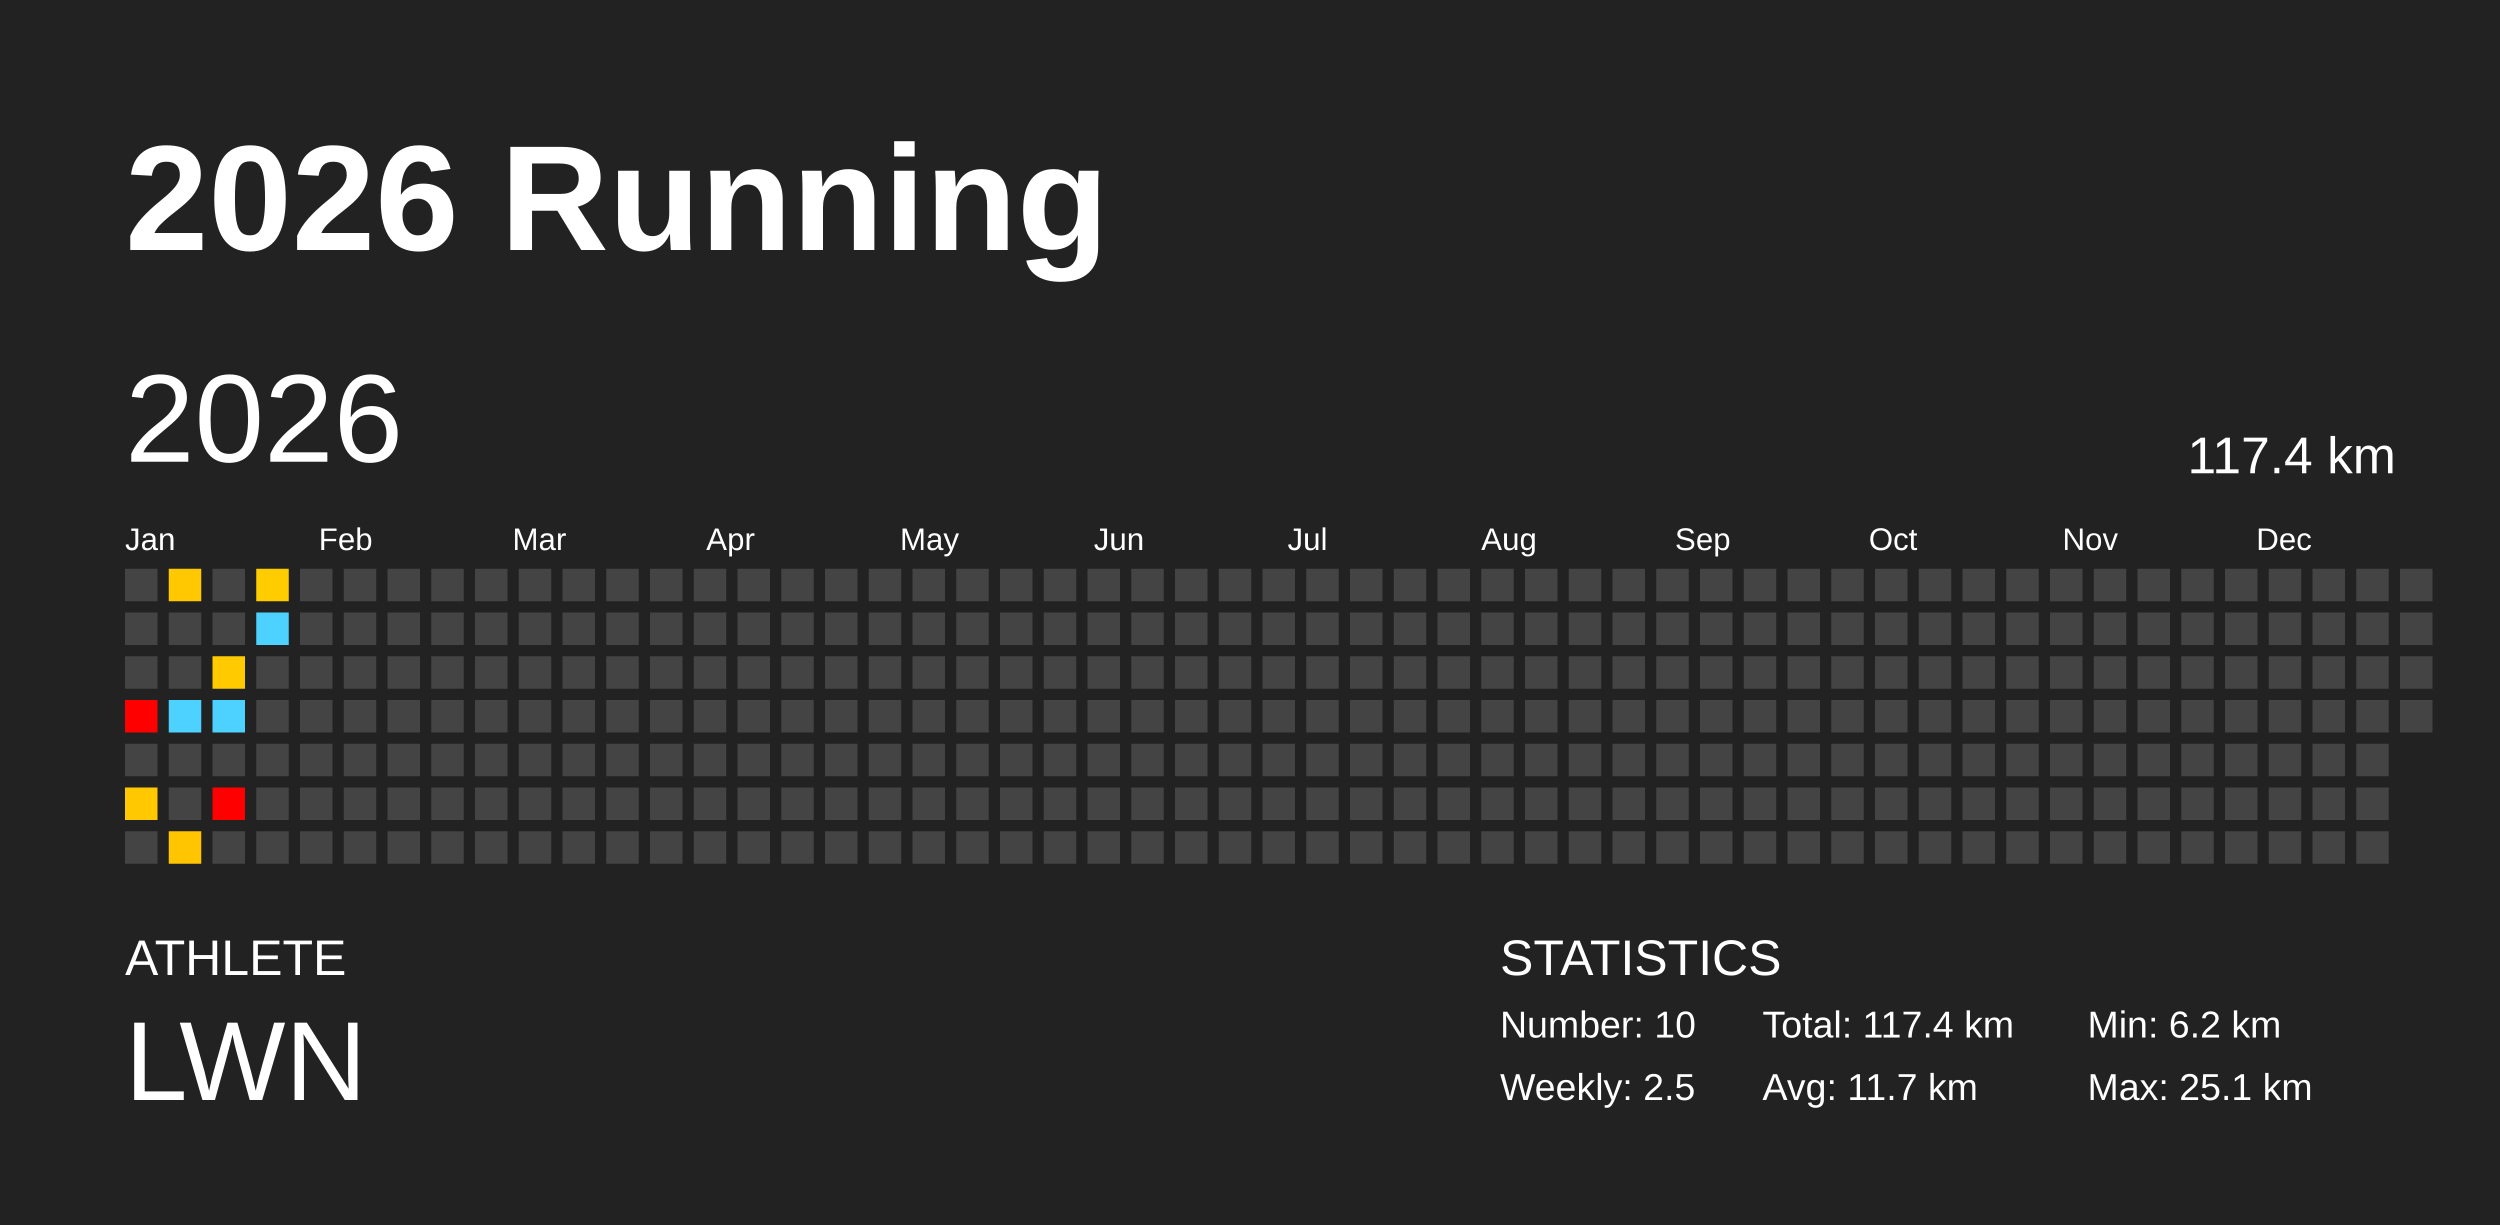
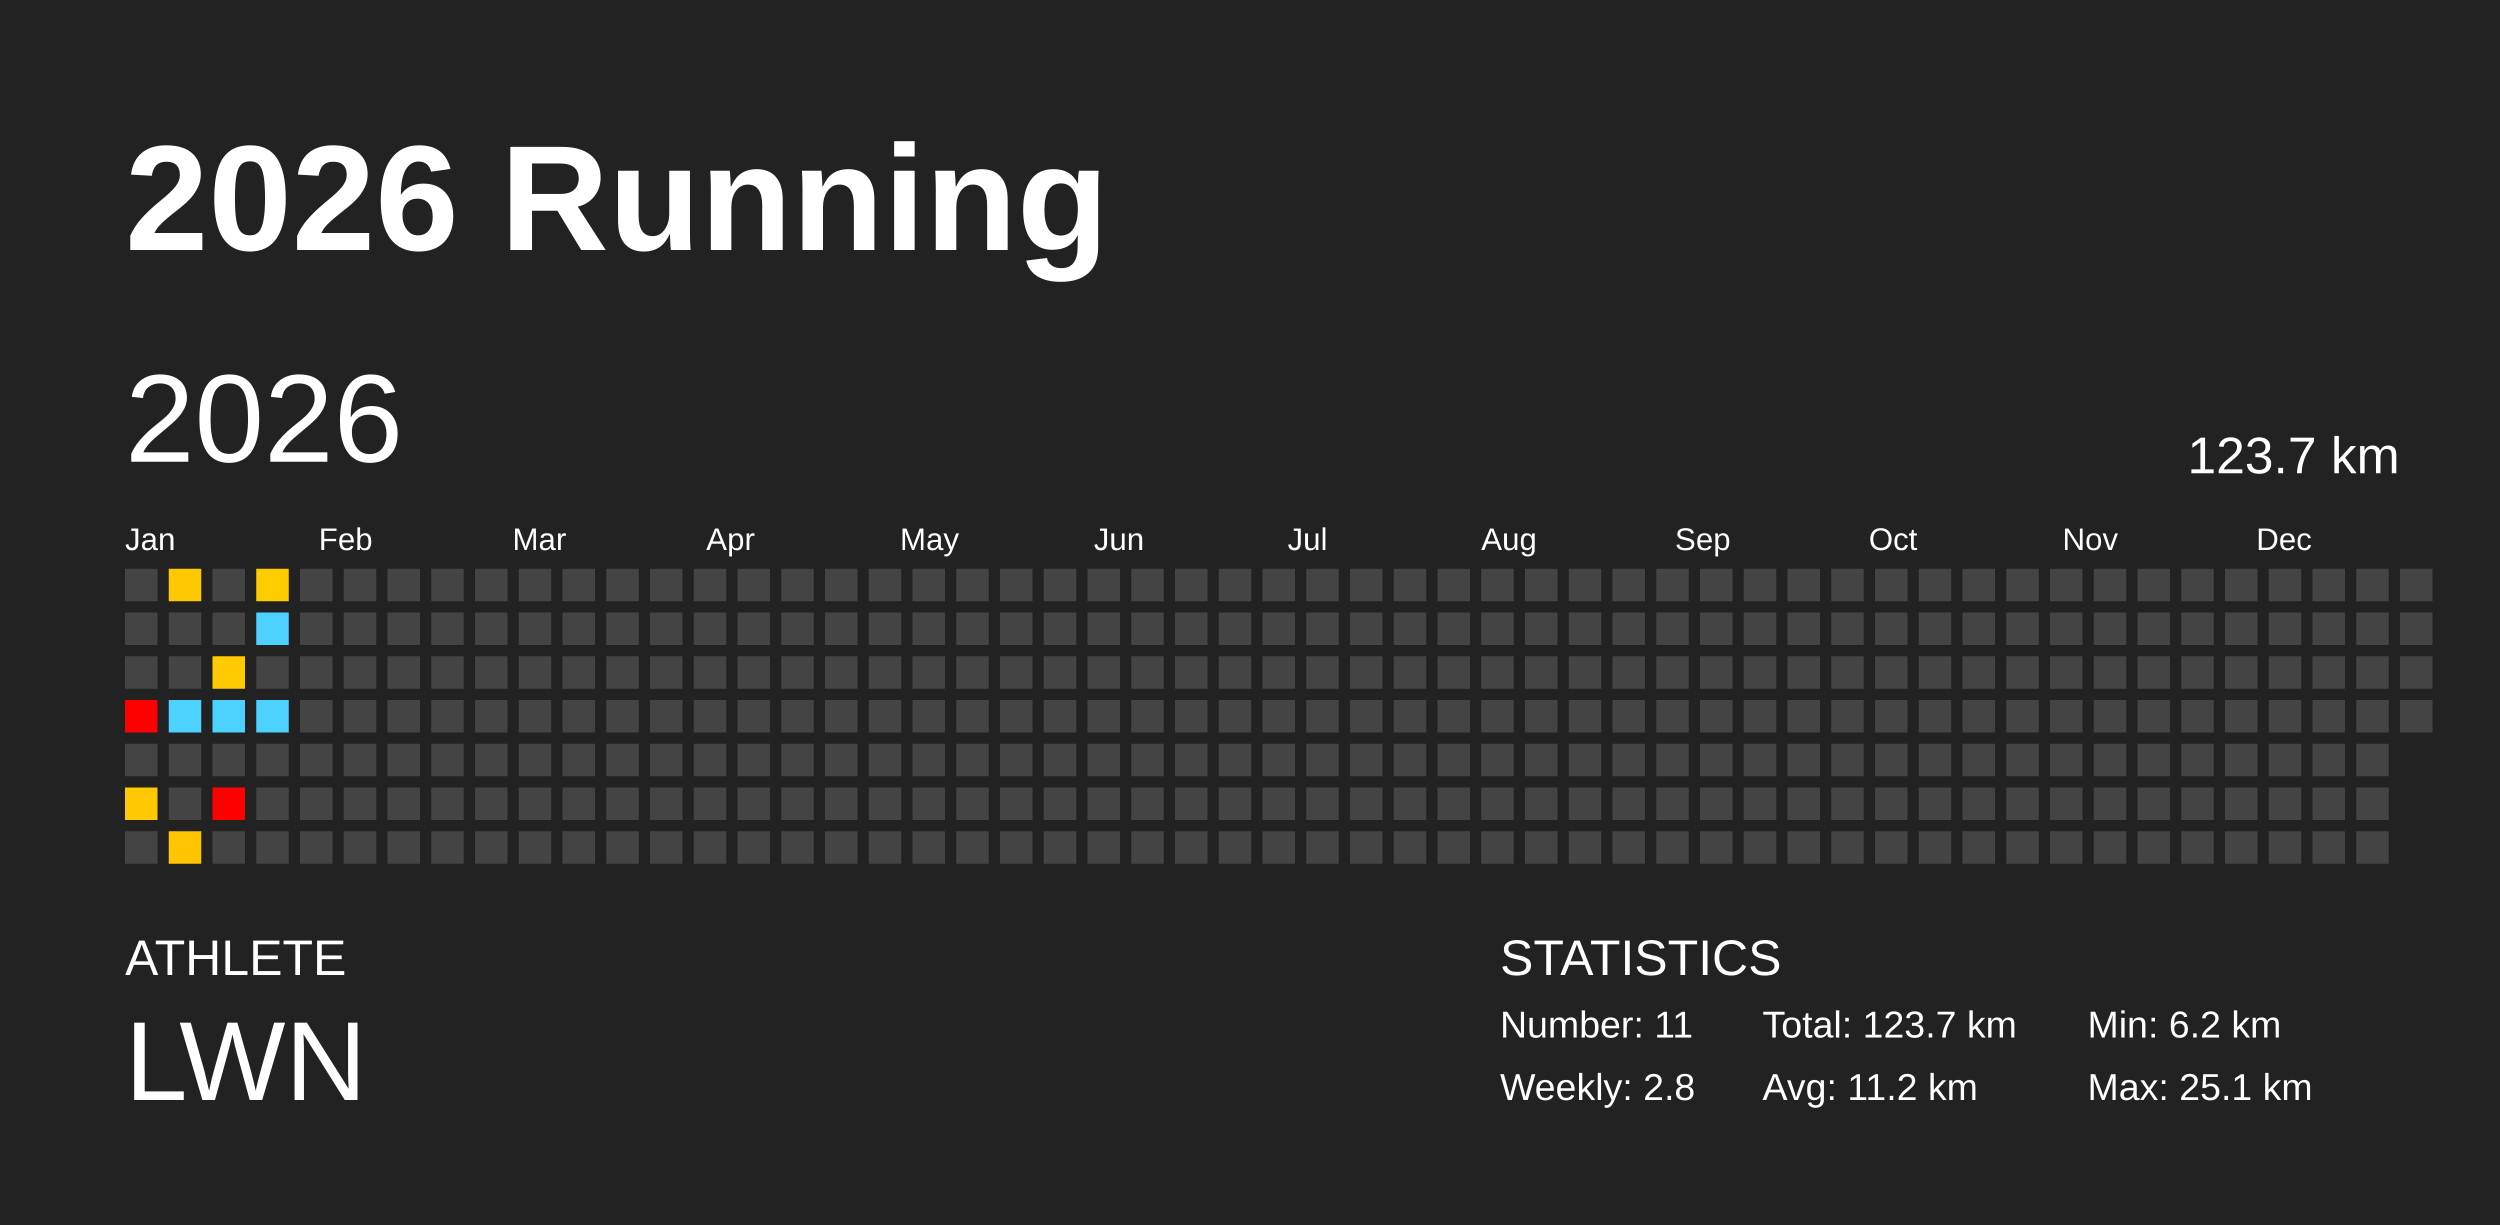
<svg xmlns="http://www.w3.org/2000/svg" baseProfile="full" height="98mm" version="1.1" viewBox="0,0,200,98" width="200mm">
  <defs />
  <rect fill="#222222" height="98" width="200" x="0" y="0" />
  <text fill="#FFFFFF" style="font-size:12px; font-family:Arial; font-weight:bold;" x="10" y="20">2026 Running</text>
  <text fill="#FFFFFF" style="font-size:4px; font-family:Arial" x="10" y="78">ATHLETE</text>
  <text fill="#FFFFFF" style="font-size:9px; font-family:Arial" x="10" y="88">LWN</text>
  <text fill="#FFFFFF" style="font-size:4px; font-family:Arial" x="120" y="78">STATISTICS</text>
-   <text fill="#FFFFFF" style="font-size:3px; font-family:Arial" x="120" y="83">Number: 10</text>
-   <text fill="#FFFFFF" style="font-size:3px; font-family:Arial" x="120" y="88">Weekly: 2.5</text>
-   <text fill="#FFFFFF" style="font-size:3px; font-family:Arial" x="141" y="83">Total: 117.4 km</text>
-   <text fill="#FFFFFF" style="font-size:3px; font-family:Arial" x="141" y="88">Avg: 11.7 km</text>
+   <text fill="#FFFFFF" style="font-size:3px; font-family:Arial" x="120" y="83">Number: 11</text>
+   <text fill="#FFFFFF" style="font-size:3px; font-family:Arial" x="120" y="88">Weekly: 2.8</text>
+   <text fill="#FFFFFF" style="font-size:3px; font-family:Arial" x="141" y="83">Total: 123.7 km</text>
+   <text fill="#FFFFFF" style="font-size:3px; font-family:Arial" x="141" y="88">Avg: 11.2 km</text>
  <text fill="#FFFFFF" style="font-size:3px; font-family:Arial" x="167" y="83">Min: 6.2 km</text>
  <text fill="#FFFFFF" style="font-size:3px; font-family:Arial" x="167" y="88">Max: 25.1 km</text>
  <text dominant-baseline="hanging" fill="#FFFFFF" style="font-size:10.0px; font-family:Arial;" x="10" y="30">2026</text>
-   <text dominant-baseline="hanging" fill="#FFFFFF" style="font-size:4.125px; font-family:Arial;" x="175" y="35">117.4 km</text>
+   <text dominant-baseline="hanging" fill="#FFFFFF" style="font-size:4.125px; font-family:Arial;" x="175" y="35">123.7 km</text>
  <text fill="#FFFFFF" style="font-size:2.5px; font-family:Arial" x="10.0" y="44">Jan</text>
  <text fill="#FFFFFF" style="font-size:2.5px; font-family:Arial" x="25.5" y="44">Feb</text>
  <text fill="#FFFFFF" style="font-size:2.5px; font-family:Arial" x="41.0" y="44">Mar</text>
  <text fill="#FFFFFF" style="font-size:2.5px; font-family:Arial" x="56.5" y="44">Apr</text>
  <text fill="#FFFFFF" style="font-size:2.5px; font-family:Arial" x="72.0" y="44">May</text>
  <text fill="#FFFFFF" style="font-size:2.5px; font-family:Arial" x="87.5" y="44">Jun</text>
  <text fill="#FFFFFF" style="font-size:2.5px; font-family:Arial" x="103.0" y="44">Jul</text>
  <text fill="#FFFFFF" style="font-size:2.5px; font-family:Arial" x="118.5" y="44">Aug</text>
  <text fill="#FFFFFF" style="font-size:2.5px; font-family:Arial" x="134.0" y="44">Sep</text>
  <text fill="#FFFFFF" style="font-size:2.5px; font-family:Arial" x="149.5" y="44">Oct</text>
  <text fill="#FFFFFF" style="font-size:2.5px; font-family:Arial" x="165.0" y="44">Nov</text>
  <text fill="#FFFFFF" style="font-size:2.5px; font-family:Arial" x="180.5" y="44">Dec</text>
  <rect fill="#444444" height="2.6" width="2.6" x="10.0" y="45.5" />
  <rect fill="#444444" height="2.6" width="2.6" x="10.0" y="49.0" />
  <rect fill="#444444" height="2.6" width="2.6" x="10.0" y="52.5" />
  <rect fill="red" height="2.6" width="2.6" x="10.0" y="56.0" />
  <rect fill="#444444" height="2.6" width="2.6" x="10.0" y="59.5" />
  <rect fill="#ffc800" height="2.6" width="2.6" x="10.0" y="63.0" />
  <rect fill="#444444" height="2.6" width="2.6" x="10.0" y="66.5" />
  <rect fill="#ffc800" height="2.6" width="2.6" x="13.5" y="45.5" />
  <rect fill="#444444" height="2.6" width="2.6" x="13.5" y="49.0" />
  <rect fill="#444444" height="2.6" width="2.6" x="13.5" y="52.5" />
  <rect fill="#4dd2ff" height="2.6" width="2.6" x="13.5" y="56.0" />
  <rect fill="#444444" height="2.6" width="2.6" x="13.5" y="59.5" />
  <rect fill="#444444" height="2.6" width="2.6" x="13.5" y="63.0" />
  <rect fill="#ffc500" height="2.6" width="2.6" x="13.5" y="66.5" />
  <rect fill="#444444" height="2.6" width="2.6" x="17.0" y="45.5" />
  <rect fill="#444444" height="2.6" width="2.6" x="17.0" y="49.0" />
  <rect fill="#ffcb00" height="2.6" width="2.6" x="17.0" y="52.5" />
  <rect fill="#4dd2ff" height="2.6" width="2.6" x="17.0" y="56.0" />
  <rect fill="#444444" height="2.6" width="2.6" x="17.0" y="59.5" />
  <rect fill="red" height="2.6" width="2.6" x="17.0" y="63.0" />
  <rect fill="#444444" height="2.6" width="2.6" x="17.0" y="66.5" />
  <rect fill="#ffcc00" height="2.6" width="2.6" x="20.5" y="45.5" />
  <rect fill="#4dd2ff" height="2.6" width="2.6" x="20.5" y="49.0" />
  <rect fill="#444444" height="2.6" width="2.6" x="20.5" y="52.5" />
-   <rect fill="#444444" height="2.6" width="2.6" x="20.5" y="56.0" />
+   <rect fill="#4dd2ff" height="2.6" width="2.6" x="20.5" y="56.0" />
  <rect fill="#444444" height="2.6" width="2.6" x="20.5" y="59.5" />
  <rect fill="#444444" height="2.6" width="2.6" x="20.5" y="63.0" />
  <rect fill="#444444" height="2.6" width="2.6" x="20.5" y="66.5" />
  <rect fill="#444444" height="2.6" width="2.6" x="24.0" y="45.5" />
  <rect fill="#444444" height="2.6" width="2.6" x="24.0" y="49.0" />
  <rect fill="#444444" height="2.6" width="2.6" x="24.0" y="52.5" />
  <rect fill="#444444" height="2.6" width="2.6" x="24.0" y="56.0" />
  <rect fill="#444444" height="2.6" width="2.6" x="24.0" y="59.5" />
  <rect fill="#444444" height="2.6" width="2.6" x="24.0" y="63.0" />
  <rect fill="#444444" height="2.6" width="2.6" x="24.0" y="66.5" />
  <rect fill="#444444" height="2.6" width="2.6" x="27.5" y="45.5" />
  <rect fill="#444444" height="2.6" width="2.6" x="27.5" y="49.0" />
  <rect fill="#444444" height="2.6" width="2.6" x="27.5" y="52.5" />
  <rect fill="#444444" height="2.6" width="2.6" x="27.5" y="56.0" />
  <rect fill="#444444" height="2.6" width="2.6" x="27.5" y="59.5" />
  <rect fill="#444444" height="2.6" width="2.6" x="27.5" y="63.0" />
  <rect fill="#444444" height="2.6" width="2.6" x="27.5" y="66.5" />
  <rect fill="#444444" height="2.6" width="2.6" x="31.0" y="45.5" />
  <rect fill="#444444" height="2.6" width="2.6" x="31.0" y="49.0" />
  <rect fill="#444444" height="2.6" width="2.6" x="31.0" y="52.5" />
  <rect fill="#444444" height="2.6" width="2.6" x="31.0" y="56.0" />
  <rect fill="#444444" height="2.6" width="2.6" x="31.0" y="59.5" />
  <rect fill="#444444" height="2.6" width="2.6" x="31.0" y="63.0" />
  <rect fill="#444444" height="2.6" width="2.6" x="31.0" y="66.5" />
  <rect fill="#444444" height="2.6" width="2.6" x="34.5" y="45.5" />
  <rect fill="#444444" height="2.6" width="2.6" x="34.5" y="49.0" />
  <rect fill="#444444" height="2.6" width="2.6" x="34.5" y="52.5" />
  <rect fill="#444444" height="2.6" width="2.6" x="34.5" y="56.0" />
  <rect fill="#444444" height="2.6" width="2.6" x="34.5" y="59.5" />
  <rect fill="#444444" height="2.6" width="2.6" x="34.5" y="63.0" />
  <rect fill="#444444" height="2.6" width="2.6" x="34.5" y="66.5" />
  <rect fill="#444444" height="2.6" width="2.6" x="38.0" y="45.5" />
  <rect fill="#444444" height="2.6" width="2.6" x="38.0" y="49.0" />
  <rect fill="#444444" height="2.6" width="2.6" x="38.0" y="52.5" />
  <rect fill="#444444" height="2.6" width="2.6" x="38.0" y="56.0" />
  <rect fill="#444444" height="2.6" width="2.6" x="38.0" y="59.5" />
  <rect fill="#444444" height="2.6" width="2.6" x="38.0" y="63.0" />
  <rect fill="#444444" height="2.6" width="2.6" x="38.0" y="66.5" />
  <rect fill="#444444" height="2.6" width="2.6" x="41.5" y="45.5" />
  <rect fill="#444444" height="2.6" width="2.6" x="41.5" y="49.0" />
  <rect fill="#444444" height="2.6" width="2.6" x="41.5" y="52.5" />
  <rect fill="#444444" height="2.6" width="2.6" x="41.5" y="56.0" />
  <rect fill="#444444" height="2.6" width="2.6" x="41.5" y="59.5" />
  <rect fill="#444444" height="2.6" width="2.6" x="41.5" y="63.0" />
  <rect fill="#444444" height="2.6" width="2.6" x="41.5" y="66.5" />
  <rect fill="#444444" height="2.6" width="2.6" x="45.0" y="45.5" />
  <rect fill="#444444" height="2.6" width="2.6" x="45.0" y="49.0" />
  <rect fill="#444444" height="2.6" width="2.6" x="45.0" y="52.5" />
  <rect fill="#444444" height="2.6" width="2.6" x="45.0" y="56.0" />
  <rect fill="#444444" height="2.6" width="2.6" x="45.0" y="59.5" />
  <rect fill="#444444" height="2.6" width="2.6" x="45.0" y="63.0" />
  <rect fill="#444444" height="2.6" width="2.6" x="45.0" y="66.5" />
  <rect fill="#444444" height="2.6" width="2.6" x="48.5" y="45.5" />
  <rect fill="#444444" height="2.6" width="2.6" x="48.5" y="49.0" />
  <rect fill="#444444" height="2.6" width="2.6" x="48.5" y="52.5" />
  <rect fill="#444444" height="2.6" width="2.6" x="48.5" y="56.0" />
  <rect fill="#444444" height="2.6" width="2.6" x="48.5" y="59.5" />
  <rect fill="#444444" height="2.6" width="2.6" x="48.5" y="63.0" />
  <rect fill="#444444" height="2.6" width="2.6" x="48.5" y="66.5" />
  <rect fill="#444444" height="2.6" width="2.6" x="52.0" y="45.5" />
  <rect fill="#444444" height="2.6" width="2.6" x="52.0" y="49.0" />
  <rect fill="#444444" height="2.6" width="2.6" x="52.0" y="52.5" />
  <rect fill="#444444" height="2.6" width="2.6" x="52.0" y="56.0" />
  <rect fill="#444444" height="2.6" width="2.6" x="52.0" y="59.5" />
  <rect fill="#444444" height="2.6" width="2.6" x="52.0" y="63.0" />
  <rect fill="#444444" height="2.6" width="2.6" x="52.0" y="66.5" />
  <rect fill="#444444" height="2.6" width="2.6" x="55.5" y="45.5" />
  <rect fill="#444444" height="2.6" width="2.6" x="55.5" y="49.0" />
  <rect fill="#444444" height="2.6" width="2.6" x="55.5" y="52.5" />
  <rect fill="#444444" height="2.6" width="2.6" x="55.5" y="56.0" />
  <rect fill="#444444" height="2.6" width="2.6" x="55.5" y="59.5" />
  <rect fill="#444444" height="2.6" width="2.6" x="55.5" y="63.0" />
  <rect fill="#444444" height="2.6" width="2.6" x="55.5" y="66.5" />
  <rect fill="#444444" height="2.6" width="2.6" x="59.0" y="45.5" />
  <rect fill="#444444" height="2.6" width="2.6" x="59.0" y="49.0" />
  <rect fill="#444444" height="2.6" width="2.6" x="59.0" y="52.5" />
  <rect fill="#444444" height="2.6" width="2.6" x="59.0" y="56.0" />
  <rect fill="#444444" height="2.6" width="2.6" x="59.0" y="59.5" />
  <rect fill="#444444" height="2.6" width="2.6" x="59.0" y="63.0" />
  <rect fill="#444444" height="2.6" width="2.6" x="59.0" y="66.5" />
  <rect fill="#444444" height="2.6" width="2.6" x="62.5" y="45.5" />
  <rect fill="#444444" height="2.6" width="2.6" x="62.5" y="49.0" />
  <rect fill="#444444" height="2.6" width="2.6" x="62.5" y="52.5" />
  <rect fill="#444444" height="2.6" width="2.6" x="62.5" y="56.0" />
  <rect fill="#444444" height="2.6" width="2.6" x="62.5" y="59.5" />
  <rect fill="#444444" height="2.6" width="2.6" x="62.5" y="63.0" />
  <rect fill="#444444" height="2.6" width="2.6" x="62.5" y="66.5" />
  <rect fill="#444444" height="2.6" width="2.6" x="66.0" y="45.5" />
  <rect fill="#444444" height="2.6" width="2.6" x="66.0" y="49.0" />
  <rect fill="#444444" height="2.6" width="2.6" x="66.0" y="52.5" />
  <rect fill="#444444" height="2.6" width="2.6" x="66.0" y="56.0" />
  <rect fill="#444444" height="2.6" width="2.6" x="66.0" y="59.5" />
  <rect fill="#444444" height="2.6" width="2.6" x="66.0" y="63.0" />
  <rect fill="#444444" height="2.6" width="2.6" x="66.0" y="66.5" />
  <rect fill="#444444" height="2.6" width="2.6" x="69.5" y="45.5" />
  <rect fill="#444444" height="2.6" width="2.6" x="69.5" y="49.0" />
  <rect fill="#444444" height="2.6" width="2.6" x="69.5" y="52.5" />
  <rect fill="#444444" height="2.6" width="2.6" x="69.5" y="56.0" />
  <rect fill="#444444" height="2.6" width="2.6" x="69.5" y="59.5" />
  <rect fill="#444444" height="2.6" width="2.6" x="69.5" y="63.0" />
  <rect fill="#444444" height="2.6" width="2.6" x="69.5" y="66.5" />
  <rect fill="#444444" height="2.6" width="2.6" x="73.0" y="45.5" />
  <rect fill="#444444" height="2.6" width="2.6" x="73.0" y="49.0" />
  <rect fill="#444444" height="2.6" width="2.6" x="73.0" y="52.5" />
  <rect fill="#444444" height="2.6" width="2.6" x="73.0" y="56.0" />
  <rect fill="#444444" height="2.6" width="2.6" x="73.0" y="59.5" />
  <rect fill="#444444" height="2.6" width="2.6" x="73.0" y="63.0" />
  <rect fill="#444444" height="2.6" width="2.6" x="73.0" y="66.5" />
  <rect fill="#444444" height="2.6" width="2.6" x="76.5" y="45.5" />
  <rect fill="#444444" height="2.6" width="2.6" x="76.5" y="49.0" />
  <rect fill="#444444" height="2.6" width="2.6" x="76.5" y="52.5" />
  <rect fill="#444444" height="2.6" width="2.6" x="76.5" y="56.0" />
  <rect fill="#444444" height="2.6" width="2.6" x="76.5" y="59.5" />
  <rect fill="#444444" height="2.6" width="2.6" x="76.5" y="63.0" />
  <rect fill="#444444" height="2.6" width="2.6" x="76.5" y="66.5" />
  <rect fill="#444444" height="2.6" width="2.6" x="80.0" y="45.5" />
  <rect fill="#444444" height="2.6" width="2.6" x="80.0" y="49.0" />
  <rect fill="#444444" height="2.6" width="2.6" x="80.0" y="52.5" />
  <rect fill="#444444" height="2.6" width="2.6" x="80.0" y="56.0" />
  <rect fill="#444444" height="2.6" width="2.6" x="80.0" y="59.5" />
  <rect fill="#444444" height="2.6" width="2.6" x="80.0" y="63.0" />
  <rect fill="#444444" height="2.6" width="2.6" x="80.0" y="66.5" />
  <rect fill="#444444" height="2.6" width="2.6" x="83.5" y="45.5" />
  <rect fill="#444444" height="2.6" width="2.6" x="83.5" y="49.0" />
  <rect fill="#444444" height="2.6" width="2.6" x="83.5" y="52.5" />
  <rect fill="#444444" height="2.6" width="2.6" x="83.5" y="56.0" />
  <rect fill="#444444" height="2.6" width="2.6" x="83.5" y="59.5" />
  <rect fill="#444444" height="2.6" width="2.6" x="83.5" y="63.0" />
  <rect fill="#444444" height="2.6" width="2.6" x="83.5" y="66.5" />
  <rect fill="#444444" height="2.6" width="2.6" x="87.0" y="45.5" />
  <rect fill="#444444" height="2.6" width="2.6" x="87.0" y="49.0" />
  <rect fill="#444444" height="2.6" width="2.6" x="87.0" y="52.5" />
  <rect fill="#444444" height="2.6" width="2.6" x="87.0" y="56.0" />
  <rect fill="#444444" height="2.6" width="2.6" x="87.0" y="59.5" />
  <rect fill="#444444" height="2.6" width="2.6" x="87.0" y="63.0" />
  <rect fill="#444444" height="2.6" width="2.6" x="87.0" y="66.5" />
  <rect fill="#444444" height="2.6" width="2.6" x="90.5" y="45.5" />
  <rect fill="#444444" height="2.6" width="2.6" x="90.5" y="49.0" />
  <rect fill="#444444" height="2.6" width="2.6" x="90.5" y="52.5" />
  <rect fill="#444444" height="2.6" width="2.6" x="90.5" y="56.0" />
  <rect fill="#444444" height="2.6" width="2.6" x="90.5" y="59.5" />
  <rect fill="#444444" height="2.6" width="2.6" x="90.5" y="63.0" />
  <rect fill="#444444" height="2.6" width="2.6" x="90.5" y="66.5" />
  <rect fill="#444444" height="2.6" width="2.6" x="94.0" y="45.5" />
  <rect fill="#444444" height="2.6" width="2.6" x="94.0" y="49.0" />
  <rect fill="#444444" height="2.6" width="2.6" x="94.0" y="52.5" />
  <rect fill="#444444" height="2.6" width="2.6" x="94.0" y="56.0" />
  <rect fill="#444444" height="2.6" width="2.6" x="94.0" y="59.5" />
  <rect fill="#444444" height="2.6" width="2.6" x="94.0" y="63.0" />
  <rect fill="#444444" height="2.6" width="2.6" x="94.0" y="66.5" />
  <rect fill="#444444" height="2.6" width="2.6" x="97.5" y="45.5" />
  <rect fill="#444444" height="2.6" width="2.6" x="97.5" y="49.0" />
  <rect fill="#444444" height="2.6" width="2.6" x="97.5" y="52.5" />
  <rect fill="#444444" height="2.6" width="2.6" x="97.5" y="56.0" />
  <rect fill="#444444" height="2.6" width="2.6" x="97.5" y="59.5" />
  <rect fill="#444444" height="2.6" width="2.6" x="97.5" y="63.0" />
  <rect fill="#444444" height="2.6" width="2.6" x="97.5" y="66.5" />
  <rect fill="#444444" height="2.6" width="2.6" x="101.0" y="45.5" />
  <rect fill="#444444" height="2.6" width="2.6" x="101.0" y="49.0" />
  <rect fill="#444444" height="2.6" width="2.6" x="101.0" y="52.5" />
  <rect fill="#444444" height="2.6" width="2.6" x="101.0" y="56.0" />
  <rect fill="#444444" height="2.6" width="2.6" x="101.0" y="59.5" />
  <rect fill="#444444" height="2.6" width="2.6" x="101.0" y="63.0" />
  <rect fill="#444444" height="2.6" width="2.6" x="101.0" y="66.5" />
  <rect fill="#444444" height="2.6" width="2.6" x="104.5" y="45.5" />
  <rect fill="#444444" height="2.6" width="2.6" x="104.5" y="49.0" />
  <rect fill="#444444" height="2.6" width="2.6" x="104.5" y="52.5" />
  <rect fill="#444444" height="2.6" width="2.6" x="104.5" y="56.0" />
  <rect fill="#444444" height="2.6" width="2.6" x="104.5" y="59.5" />
  <rect fill="#444444" height="2.6" width="2.6" x="104.5" y="63.0" />
  <rect fill="#444444" height="2.6" width="2.6" x="104.5" y="66.5" />
  <rect fill="#444444" height="2.6" width="2.6" x="108.0" y="45.5" />
  <rect fill="#444444" height="2.6" width="2.6" x="108.0" y="49.0" />
  <rect fill="#444444" height="2.6" width="2.6" x="108.0" y="52.5" />
  <rect fill="#444444" height="2.6" width="2.6" x="108.0" y="56.0" />
  <rect fill="#444444" height="2.6" width="2.6" x="108.0" y="59.5" />
  <rect fill="#444444" height="2.6" width="2.6" x="108.0" y="63.0" />
  <rect fill="#444444" height="2.6" width="2.6" x="108.0" y="66.5" />
  <rect fill="#444444" height="2.6" width="2.6" x="111.5" y="45.5" />
  <rect fill="#444444" height="2.6" width="2.6" x="111.5" y="49.0" />
  <rect fill="#444444" height="2.6" width="2.6" x="111.5" y="52.5" />
  <rect fill="#444444" height="2.6" width="2.6" x="111.5" y="56.0" />
  <rect fill="#444444" height="2.6" width="2.6" x="111.5" y="59.5" />
  <rect fill="#444444" height="2.6" width="2.6" x="111.5" y="63.0" />
  <rect fill="#444444" height="2.6" width="2.6" x="111.5" y="66.5" />
  <rect fill="#444444" height="2.6" width="2.6" x="115.0" y="45.5" />
  <rect fill="#444444" height="2.6" width="2.6" x="115.0" y="49.0" />
  <rect fill="#444444" height="2.6" width="2.6" x="115.0" y="52.5" />
  <rect fill="#444444" height="2.6" width="2.6" x="115.0" y="56.0" />
  <rect fill="#444444" height="2.6" width="2.6" x="115.0" y="59.5" />
  <rect fill="#444444" height="2.6" width="2.6" x="115.0" y="63.0" />
  <rect fill="#444444" height="2.6" width="2.6" x="115.0" y="66.5" />
  <rect fill="#444444" height="2.6" width="2.6" x="118.5" y="45.5" />
  <rect fill="#444444" height="2.6" width="2.6" x="118.5" y="49.0" />
  <rect fill="#444444" height="2.6" width="2.6" x="118.5" y="52.5" />
  <rect fill="#444444" height="2.6" width="2.6" x="118.5" y="56.0" />
  <rect fill="#444444" height="2.6" width="2.6" x="118.5" y="59.5" />
  <rect fill="#444444" height="2.6" width="2.6" x="118.5" y="63.0" />
  <rect fill="#444444" height="2.6" width="2.6" x="118.5" y="66.5" />
  <rect fill="#444444" height="2.6" width="2.6" x="122.0" y="45.5" />
  <rect fill="#444444" height="2.6" width="2.6" x="122.0" y="49.0" />
  <rect fill="#444444" height="2.6" width="2.6" x="122.0" y="52.5" />
  <rect fill="#444444" height="2.6" width="2.6" x="122.0" y="56.0" />
  <rect fill="#444444" height="2.6" width="2.6" x="122.0" y="59.5" />
  <rect fill="#444444" height="2.6" width="2.6" x="122.0" y="63.0" />
  <rect fill="#444444" height="2.6" width="2.6" x="122.0" y="66.5" />
  <rect fill="#444444" height="2.6" width="2.6" x="125.5" y="45.5" />
  <rect fill="#444444" height="2.6" width="2.6" x="125.5" y="49.0" />
  <rect fill="#444444" height="2.6" width="2.6" x="125.5" y="52.5" />
  <rect fill="#444444" height="2.6" width="2.6" x="125.5" y="56.0" />
  <rect fill="#444444" height="2.6" width="2.6" x="125.5" y="59.5" />
  <rect fill="#444444" height="2.6" width="2.6" x="125.5" y="63.0" />
  <rect fill="#444444" height="2.6" width="2.6" x="125.5" y="66.5" />
  <rect fill="#444444" height="2.6" width="2.6" x="129.0" y="45.5" />
  <rect fill="#444444" height="2.6" width="2.6" x="129.0" y="49.0" />
  <rect fill="#444444" height="2.6" width="2.6" x="129.0" y="52.5" />
  <rect fill="#444444" height="2.6" width="2.6" x="129.0" y="56.0" />
  <rect fill="#444444" height="2.6" width="2.6" x="129.0" y="59.5" />
  <rect fill="#444444" height="2.6" width="2.6" x="129.0" y="63.0" />
  <rect fill="#444444" height="2.6" width="2.6" x="129.0" y="66.5" />
  <rect fill="#444444" height="2.6" width="2.6" x="132.5" y="45.5" />
  <rect fill="#444444" height="2.6" width="2.6" x="132.5" y="49.0" />
  <rect fill="#444444" height="2.6" width="2.6" x="132.5" y="52.5" />
  <rect fill="#444444" height="2.6" width="2.6" x="132.5" y="56.0" />
  <rect fill="#444444" height="2.6" width="2.6" x="132.5" y="59.5" />
  <rect fill="#444444" height="2.6" width="2.6" x="132.5" y="63.0" />
  <rect fill="#444444" height="2.6" width="2.6" x="132.5" y="66.5" />
  <rect fill="#444444" height="2.6" width="2.6" x="136.0" y="45.5" />
  <rect fill="#444444" height="2.6" width="2.6" x="136.0" y="49.0" />
  <rect fill="#444444" height="2.6" width="2.6" x="136.0" y="52.5" />
  <rect fill="#444444" height="2.6" width="2.6" x="136.0" y="56.0" />
  <rect fill="#444444" height="2.6" width="2.6" x="136.0" y="59.5" />
  <rect fill="#444444" height="2.6" width="2.6" x="136.0" y="63.0" />
  <rect fill="#444444" height="2.6" width="2.6" x="136.0" y="66.5" />
  <rect fill="#444444" height="2.6" width="2.6" x="139.5" y="45.5" />
  <rect fill="#444444" height="2.6" width="2.6" x="139.5" y="49.0" />
  <rect fill="#444444" height="2.6" width="2.6" x="139.5" y="52.5" />
  <rect fill="#444444" height="2.6" width="2.6" x="139.5" y="56.0" />
  <rect fill="#444444" height="2.6" width="2.6" x="139.5" y="59.5" />
  <rect fill="#444444" height="2.6" width="2.6" x="139.5" y="63.0" />
  <rect fill="#444444" height="2.6" width="2.6" x="139.5" y="66.5" />
  <rect fill="#444444" height="2.6" width="2.6" x="143.0" y="45.5" />
  <rect fill="#444444" height="2.6" width="2.6" x="143.0" y="49.0" />
  <rect fill="#444444" height="2.6" width="2.6" x="143.0" y="52.5" />
  <rect fill="#444444" height="2.6" width="2.6" x="143.0" y="56.0" />
  <rect fill="#444444" height="2.6" width="2.6" x="143.0" y="59.5" />
  <rect fill="#444444" height="2.6" width="2.6" x="143.0" y="63.0" />
  <rect fill="#444444" height="2.6" width="2.6" x="143.0" y="66.5" />
  <rect fill="#444444" height="2.6" width="2.6" x="146.5" y="45.5" />
  <rect fill="#444444" height="2.6" width="2.6" x="146.5" y="49.0" />
  <rect fill="#444444" height="2.6" width="2.6" x="146.5" y="52.5" />
  <rect fill="#444444" height="2.6" width="2.6" x="146.5" y="56.0" />
  <rect fill="#444444" height="2.6" width="2.6" x="146.5" y="59.5" />
  <rect fill="#444444" height="2.6" width="2.6" x="146.5" y="63.0" />
  <rect fill="#444444" height="2.6" width="2.6" x="146.5" y="66.5" />
  <rect fill="#444444" height="2.6" width="2.6" x="150.0" y="45.5" />
  <rect fill="#444444" height="2.6" width="2.6" x="150.0" y="49.0" />
  <rect fill="#444444" height="2.6" width="2.6" x="150.0" y="52.5" />
  <rect fill="#444444" height="2.6" width="2.6" x="150.0" y="56.0" />
  <rect fill="#444444" height="2.6" width="2.6" x="150.0" y="59.5" />
  <rect fill="#444444" height="2.6" width="2.6" x="150.0" y="63.0" />
  <rect fill="#444444" height="2.6" width="2.6" x="150.0" y="66.5" />
  <rect fill="#444444" height="2.6" width="2.6" x="153.5" y="45.5" />
  <rect fill="#444444" height="2.6" width="2.6" x="153.5" y="49.0" />
  <rect fill="#444444" height="2.6" width="2.6" x="153.5" y="52.5" />
  <rect fill="#444444" height="2.6" width="2.6" x="153.5" y="56.0" />
  <rect fill="#444444" height="2.6" width="2.6" x="153.5" y="59.5" />
  <rect fill="#444444" height="2.6" width="2.6" x="153.5" y="63.0" />
  <rect fill="#444444" height="2.6" width="2.6" x="153.5" y="66.5" />
  <rect fill="#444444" height="2.6" width="2.6" x="157.0" y="45.5" />
  <rect fill="#444444" height="2.6" width="2.6" x="157.0" y="49.0" />
  <rect fill="#444444" height="2.6" width="2.6" x="157.0" y="52.5" />
  <rect fill="#444444" height="2.6" width="2.6" x="157.0" y="56.0" />
  <rect fill="#444444" height="2.6" width="2.6" x="157.0" y="59.5" />
  <rect fill="#444444" height="2.6" width="2.6" x="157.0" y="63.0" />
  <rect fill="#444444" height="2.6" width="2.6" x="157.0" y="66.5" />
  <rect fill="#444444" height="2.6" width="2.6" x="160.5" y="45.5" />
  <rect fill="#444444" height="2.6" width="2.6" x="160.5" y="49.0" />
  <rect fill="#444444" height="2.6" width="2.6" x="160.5" y="52.5" />
  <rect fill="#444444" height="2.6" width="2.6" x="160.5" y="56.0" />
  <rect fill="#444444" height="2.6" width="2.6" x="160.5" y="59.5" />
  <rect fill="#444444" height="2.6" width="2.6" x="160.5" y="63.0" />
  <rect fill="#444444" height="2.6" width="2.6" x="160.5" y="66.5" />
  <rect fill="#444444" height="2.6" width="2.6" x="164.0" y="45.5" />
  <rect fill="#444444" height="2.6" width="2.6" x="164.0" y="49.0" />
  <rect fill="#444444" height="2.6" width="2.6" x="164.0" y="52.5" />
  <rect fill="#444444" height="2.6" width="2.6" x="164.0" y="56.0" />
  <rect fill="#444444" height="2.6" width="2.6" x="164.0" y="59.5" />
  <rect fill="#444444" height="2.6" width="2.6" x="164.0" y="63.0" />
  <rect fill="#444444" height="2.6" width="2.6" x="164.0" y="66.5" />
  <rect fill="#444444" height="2.6" width="2.6" x="167.5" y="45.5" />
  <rect fill="#444444" height="2.6" width="2.6" x="167.5" y="49.0" />
  <rect fill="#444444" height="2.6" width="2.6" x="167.5" y="52.5" />
  <rect fill="#444444" height="2.6" width="2.6" x="167.5" y="56.0" />
  <rect fill="#444444" height="2.6" width="2.6" x="167.5" y="59.5" />
  <rect fill="#444444" height="2.6" width="2.6" x="167.5" y="63.0" />
  <rect fill="#444444" height="2.6" width="2.6" x="167.5" y="66.5" />
  <rect fill="#444444" height="2.6" width="2.6" x="171.0" y="45.5" />
  <rect fill="#444444" height="2.6" width="2.6" x="171.0" y="49.0" />
  <rect fill="#444444" height="2.6" width="2.6" x="171.0" y="52.5" />
  <rect fill="#444444" height="2.6" width="2.6" x="171.0" y="56.0" />
  <rect fill="#444444" height="2.6" width="2.6" x="171.0" y="59.5" />
  <rect fill="#444444" height="2.6" width="2.6" x="171.0" y="63.0" />
  <rect fill="#444444" height="2.6" width="2.6" x="171.0" y="66.5" />
  <rect fill="#444444" height="2.6" width="2.6" x="174.5" y="45.5" />
  <rect fill="#444444" height="2.6" width="2.6" x="174.5" y="49.0" />
  <rect fill="#444444" height="2.6" width="2.6" x="174.5" y="52.5" />
  <rect fill="#444444" height="2.6" width="2.6" x="174.5" y="56.0" />
  <rect fill="#444444" height="2.6" width="2.6" x="174.5" y="59.5" />
  <rect fill="#444444" height="2.6" width="2.6" x="174.5" y="63.0" />
  <rect fill="#444444" height="2.6" width="2.6" x="174.5" y="66.5" />
  <rect fill="#444444" height="2.6" width="2.6" x="178.0" y="45.5" />
  <rect fill="#444444" height="2.6" width="2.6" x="178.0" y="49.0" />
  <rect fill="#444444" height="2.6" width="2.6" x="178.0" y="52.5" />
  <rect fill="#444444" height="2.6" width="2.6" x="178.0" y="56.0" />
  <rect fill="#444444" height="2.6" width="2.6" x="178.0" y="59.5" />
  <rect fill="#444444" height="2.6" width="2.6" x="178.0" y="63.0" />
  <rect fill="#444444" height="2.6" width="2.6" x="178.0" y="66.5" />
  <rect fill="#444444" height="2.6" width="2.6" x="181.5" y="45.5" />
  <rect fill="#444444" height="2.6" width="2.6" x="181.5" y="49.0" />
  <rect fill="#444444" height="2.6" width="2.6" x="181.5" y="52.5" />
  <rect fill="#444444" height="2.6" width="2.6" x="181.5" y="56.0" />
  <rect fill="#444444" height="2.6" width="2.6" x="181.5" y="59.5" />
  <rect fill="#444444" height="2.6" width="2.6" x="181.5" y="63.0" />
  <rect fill="#444444" height="2.6" width="2.6" x="181.5" y="66.5" />
  <rect fill="#444444" height="2.6" width="2.6" x="185.0" y="45.5" />
  <rect fill="#444444" height="2.6" width="2.6" x="185.0" y="49.0" />
  <rect fill="#444444" height="2.6" width="2.6" x="185.0" y="52.5" />
  <rect fill="#444444" height="2.6" width="2.6" x="185.0" y="56.0" />
  <rect fill="#444444" height="2.6" width="2.6" x="185.0" y="59.5" />
  <rect fill="#444444" height="2.6" width="2.6" x="185.0" y="63.0" />
  <rect fill="#444444" height="2.6" width="2.6" x="185.0" y="66.5" />
  <rect fill="#444444" height="2.6" width="2.6" x="188.5" y="45.5" />
  <rect fill="#444444" height="2.6" width="2.6" x="188.5" y="49.0" />
  <rect fill="#444444" height="2.6" width="2.6" x="188.5" y="52.5" />
  <rect fill="#444444" height="2.6" width="2.6" x="188.5" y="56.0" />
  <rect fill="#444444" height="2.6" width="2.6" x="188.5" y="59.5" />
  <rect fill="#444444" height="2.6" width="2.6" x="188.5" y="63.0" />
  <rect fill="#444444" height="2.6" width="2.6" x="188.5" y="66.5" />
  <rect fill="#444444" height="2.6" width="2.6" x="192.0" y="45.5" />
  <rect fill="#444444" height="2.6" width="2.6" x="192.0" y="49.0" />
  <rect fill="#444444" height="2.6" width="2.6" x="192.0" y="52.5" />
  <rect fill="#444444" height="2.6" width="2.6" x="192.0" y="56.0" />
</svg>
